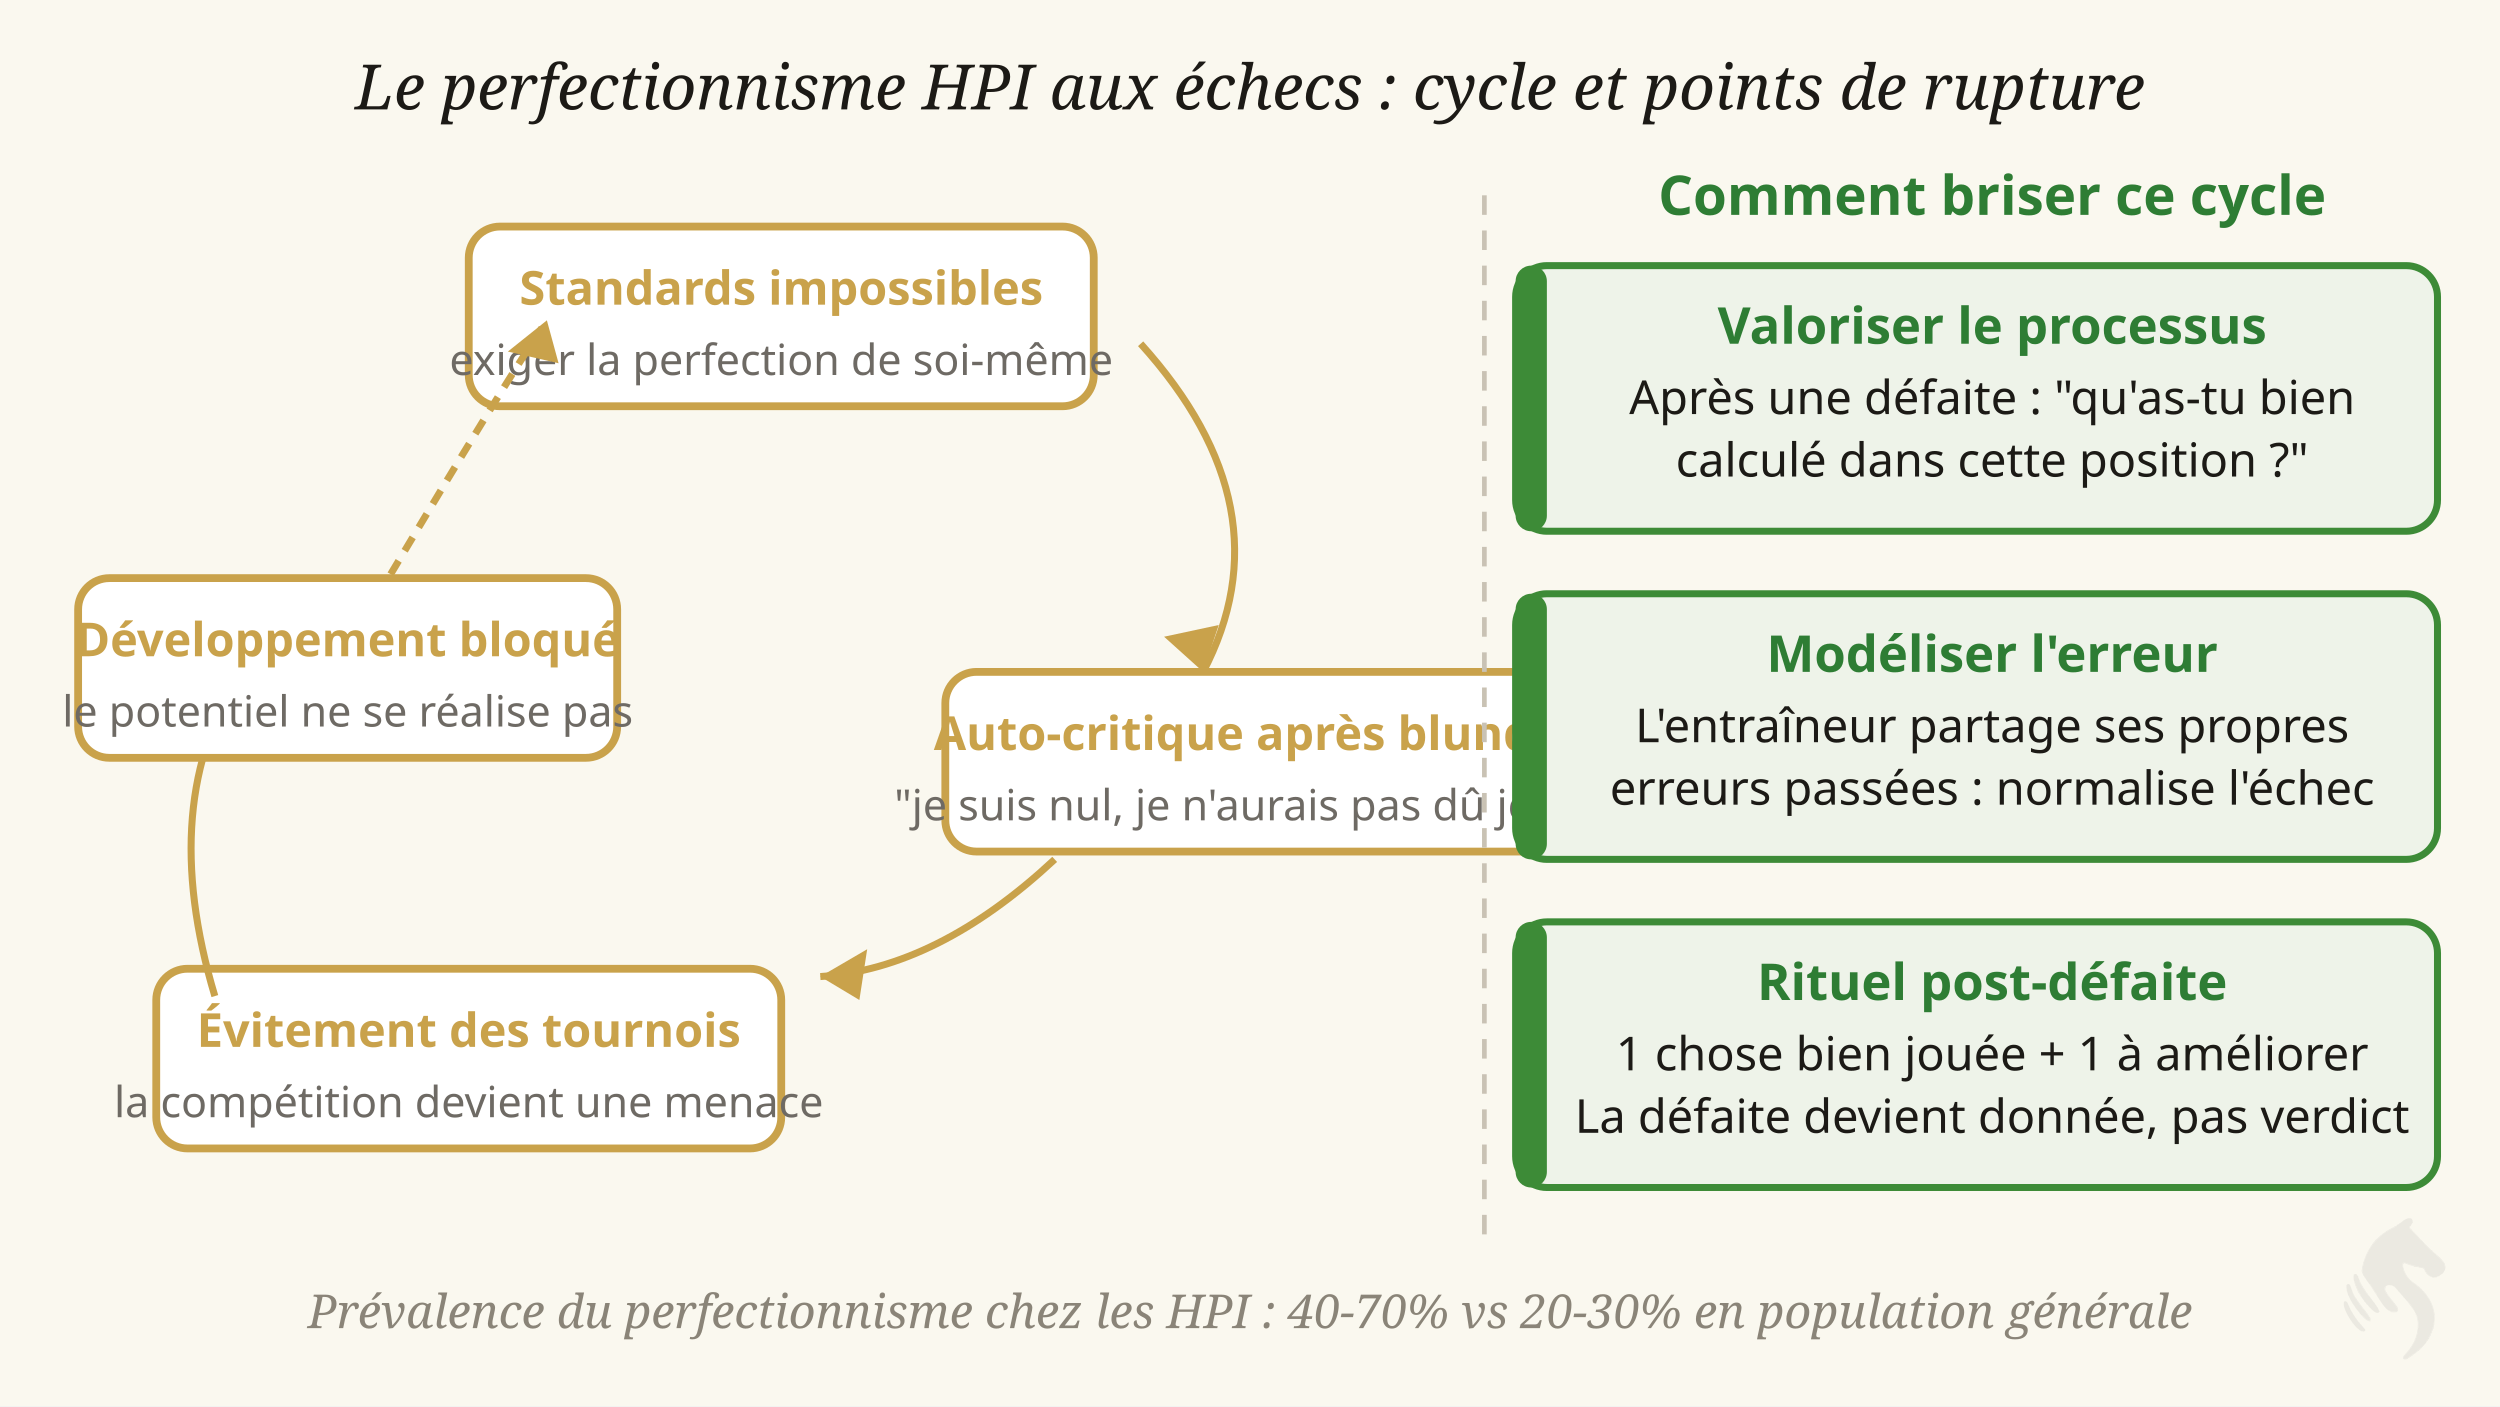
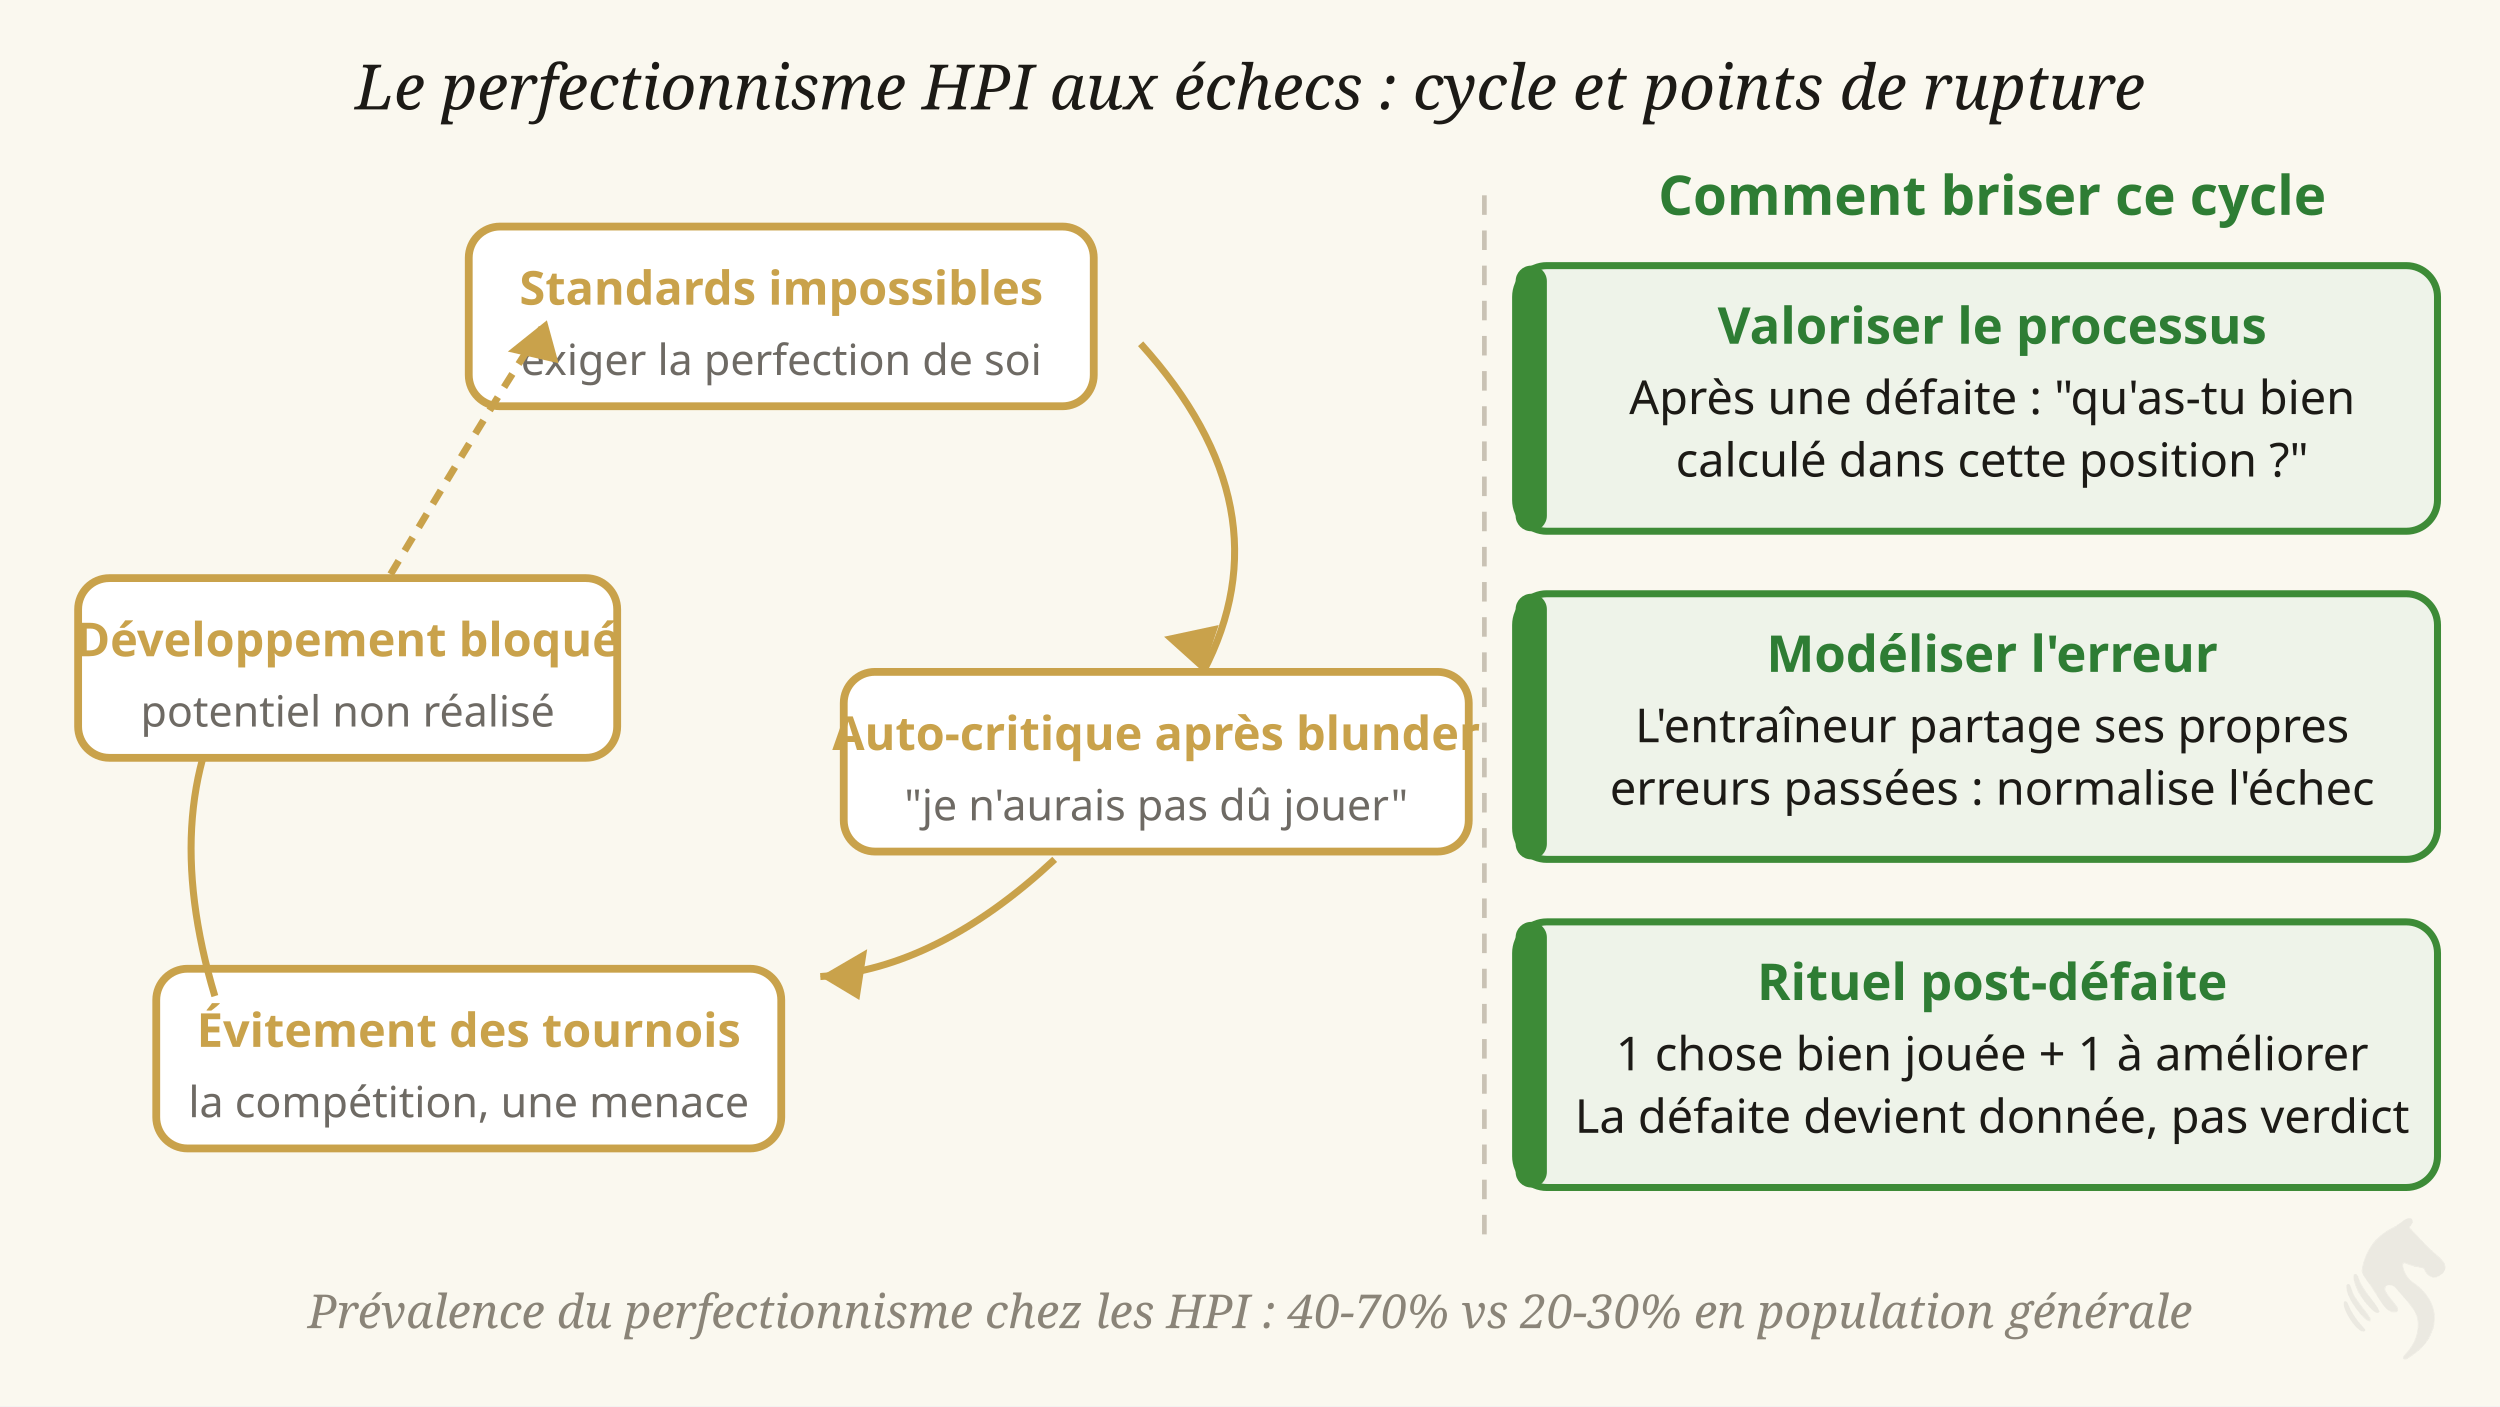
<svg xmlns="http://www.w3.org/2000/svg" width="640" height="360" viewBox="0 0 640 360" role="img" aria-labelledby="hpi4">
  <rect width="640" height="360" fill="#faf8ef" />
  <text x="320" y="28" text-anchor="middle" font-family="Georgia, serif" font-size="16" font-style="italic" fill="#1c1a16">Le perfectionnisme HPI aux échecs : cycle et points de rupture</text>
  <rect x="120" y="58" width="160" height="46" rx="8" fill="#fff" stroke="#c9a24b" stroke-width="2" />
  <text x="200" y="78" text-anchor="middle" font-family="system-ui, sans-serif" font-size="12" font-weight="700" fill="#c9a24b">Standards impossibles</text>
-   <text x="200" y="96" text-anchor="middle" font-family="system-ui, sans-serif" font-size="11" fill="#6e6a64">exiger la perfection de soi-même</text>
+   <text x="200" y="96" text-anchor="middle" font-family="system-ui, sans-serif" font-size="11" fill="#6e6a64">exiger la perfection de soi</text>
  <path d="M 292 88 Q 330 130 308 172" fill="none" stroke="#c9a24b" stroke-width="1.8" />
  <polygon points="308,172 298,163 312,160" fill="#c9a24b" />
-   <rect x="242" y="172" width="160" height="46" rx="8" fill="#fff" stroke="#c9a24b" stroke-width="2" />
-   <text x="322" y="192" text-anchor="middle" font-family="system-ui, sans-serif" font-size="12" font-weight="700" fill="#c9a24b">Auto-critique après blunder</text>
-   <text x="322" y="210" text-anchor="middle" font-family="system-ui, sans-serif" font-size="11" fill="#6e6a64">"je suis nul, je n'aurais pas dû jouer"</text>
+   <rect x="216" y="172" width="160" height="46" rx="8" fill="#fff" stroke="#c9a24b" stroke-width="2" />
+   <text x="296" y="192" text-anchor="middle" font-family="system-ui, sans-serif" font-size="12" font-weight="700" fill="#c9a24b">Auto-critique après blunder</text>
+   <text x="296" y="210" text-anchor="middle" font-family="system-ui, sans-serif" font-size="11" fill="#6e6a64">"je n'aurais pas dû jouer"</text>
  <path d="M 270 220 Q 240 248 210 250" fill="none" stroke="#c9a24b" stroke-width="1.8" />
  <polygon points="210,250 222,243 220,256" fill="#c9a24b" />
  <rect x="40" y="248" width="160" height="46" rx="8" fill="#fff" stroke="#c9a24b" stroke-width="2" />
  <text x="120" y="268" text-anchor="middle" font-family="system-ui, sans-serif" font-size="12" font-weight="700" fill="#c9a24b">Évitement des tournois</text>
-   <text x="120" y="286" text-anchor="middle" font-family="system-ui, sans-serif" font-size="11" fill="#6e6a64">la compétition devient une menace</text>
+   <text x="120" y="286" text-anchor="middle" font-family="system-ui, sans-serif" font-size="11" fill="#6e6a64">la compétition, une menace</text>
  <path d="M 55 255 Q 40 205 62 172" fill="none" stroke="#c9a24b" stroke-width="1.8" />
  <polygon points="62,172 54,183 67,184" fill="#c9a24b" />
  <rect x="20" y="148" width="138" height="46" rx="8" fill="#fff" stroke="#c9a24b" stroke-width="2" />
  <text x="89" y="168" text-anchor="middle" font-family="system-ui, sans-serif" font-size="12" font-weight="700" fill="#c9a24b">Développement bloqué</text>
-   <text x="89" y="186" text-anchor="middle" font-family="system-ui, sans-serif" font-size="11" fill="#6e6a64">le potentiel ne se réalise pas</text>
+   <text x="89" y="186" text-anchor="middle" font-family="system-ui, sans-serif" font-size="11" fill="#6e6a64">potentiel non réalisé</text>
  <path d="M 100 147 Q 128 100 140 82" fill="none" stroke="#c9a24b" stroke-width="1.8" stroke-dasharray="4 3" />
  <polygon points="140,82 130,90 143,93" fill="#c9a24b" />
  <line x1="380" y1="50" x2="380" y2="320" stroke="#c9c2b4" stroke-width="1.2" stroke-dasharray="5 4" />
  <text x="510" y="55" text-anchor="middle" font-family="system-ui, sans-serif" font-size="14" font-weight="700" fill="#2e7d34">Comment briser ce cycle</text>
  <rect x="388" y="68" width="236" height="68" rx="8" fill="#eef3e9" stroke="#3d8b37" stroke-width="1.8" />
  <rect x="388" y="68" width="8" height="68" rx="4" fill="#3d8b37" />
  <text x="510" y="88" text-anchor="middle" font-family="system-ui, sans-serif" font-size="13" font-weight="700" fill="#2e7d34">Valoriser le processus</text>
  <text x="510" y="106" text-anchor="middle" font-family="system-ui, sans-serif" font-size="12" fill="#1c1a16">Après une défaite : "qu'as-tu bien</text>
  <text x="510" y="122" text-anchor="middle" font-family="system-ui, sans-serif" font-size="12" fill="#1c1a16">calculé dans cette position ?"</text>
  <rect x="388" y="152" width="236" height="68" rx="8" fill="#eef3e9" stroke="#3d8b37" stroke-width="1.8" />
  <rect x="388" y="152" width="8" height="68" rx="4" fill="#3d8b37" />
  <text x="510" y="172" text-anchor="middle" font-family="system-ui, sans-serif" font-size="13" font-weight="700" fill="#2e7d34">Modéliser l'erreur</text>
  <text x="510" y="190" text-anchor="middle" font-family="system-ui, sans-serif" font-size="12" fill="#1c1a16">L'entraîneur partage ses propres</text>
  <text x="510" y="206" text-anchor="middle" font-family="system-ui, sans-serif" font-size="12" fill="#1c1a16">erreurs passées : normalise l'échec</text>
  <rect x="388" y="236" width="236" height="68" rx="8" fill="#eef3e9" stroke="#3d8b37" stroke-width="1.8" />
  <rect x="388" y="236" width="8" height="68" rx="4" fill="#3d8b37" />
  <text x="510" y="256" text-anchor="middle" font-family="system-ui, sans-serif" font-size="13" font-weight="700" fill="#2e7d34">Rituel post-défaite</text>
  <text x="510" y="274" text-anchor="middle" font-family="system-ui, sans-serif" font-size="12" fill="#1c1a16">1 chose bien jouée + 1 à améliorer</text>
  <text x="510" y="290" text-anchor="middle" font-family="system-ui, sans-serif" font-size="12" fill="#1c1a16">La défaite devient donnée, pas verdict</text>
  <text x="320" y="340" text-anchor="middle" font-family="Georgia, serif" font-size="12" font-style="italic" fill="#8a8478">Prévalence du perfectionnisme chez les HPI : 40-70% vs 20-30% en population générale</text>
  <g id="wm" opacity="0.07" transform="translate(600.0,311.9) scale(0.0416)" aria-hidden="true">
    <g fill="#1e1e1e" fill-rule="evenodd">
      <path d="M411.5-.5h-16a76 76 0 0 0-24.5 12q-.62-.7-1.5-1l-2 4a4 4 0 0 1-1.5-1 7 7 0 0 1-2.5 3.5 253 253 0 0 0-17 13q-1.42.93-2.5-.5-5.2 7.95-14.5 9a9.4 9.4 0 0 1-4 6q2.3.02 1.5 2A461 461 0 0 1 278.5 73q-13.2 7.95-26 16.5-1.59-1.38 0-3-2.35.35-4 2 .9.98 2 2-92.12 67.08-125.5 177a1316 1316 0 0 0-10 44 51.2 51.2 0 0 0 4.5 31q.1 3.33-2 1l4.5 11q1-2 2 0l5 10 1-1q6 10.95 13 21a651 651 0 0 1 18.5 25 3.4 3.4 0 0 1 1.5-3q21.52 33 43 66 .3 3.4-2.5 1v2a1542 1542 0 0 1 21 32q1 0 1 1a319 319 0 0 0 25 35 160 160 0 0 0 27 25 3.1 3.1 0 0 1 1-3q23.18 14.62 49 5.5 5-2.83 4-8.5-.15-4.6-1.5-9a618 618 0 0 0-55.5-73.5q3-.91 5 1.5a23.5 23.5 0 0 0-7-9q.63 2.4 2 4.5-.17 2.58-1.5.5a364 364 0 0 1-17.5-26.5 50 50 0 0 1-4.5-22.5q.9-4.71 3-9 .63 1.88 2.5 2a7 7 0 0 1 2-3q9.28-8.1 22-8a86 86 0 0 1 23 4.5 11 11 0 0 1 3 4.5q2.58-1.75 5 .5l21.5 23.5q.74 1.95.5 4 3.56 1 6 4a1094 1094 0 0 0 30 34.5l-1 1q3.7 2.7 7.5 5.5a23 23 0 0 1 2 5l5 3a22 22 0 0 0 5.5 8 11.5 11.5 0 0 0 4 4 3.9 3.9 0 0 0-2-3.5q1.7-1.12 3 .5a705 705 0 0 1 42 57.5q-.65 1.46-2 1.5a169 169 0 0 1 10 19 3.8 3.8 0 0 0-.5 4q1 2 2 0 1.4 2.05 2.5 4-.25-2.55.5-5a185 185 0 0 1 11 83q-1 2-2 0a9 9 0 0 0-1.5-4v9a2.3 2.3 0 0 0 1.5-1q.75 10.55-1 21a337 337 0 0 1-18 56l-2.5 3q-1.2-.69-1-2a36 36 0 0 0-4 7 5.2 5.2 0 0 0 3.5-4 4.3 4.3 0 0 1 0 4 350 350 0 0 1-33 52 1108 1108 0 0 1-30 35q-7.17 20.32 13.5 14.5a34 34 0 0 1 6-3 1496 1496 0 0 1 54-37 942 942 0 0 0 29-27q1.25-1.03 2 .5a11 11 0 0 0-3 4q1.35-1.65 2.5 0a29 29 0 0 1 4.5-6 40 40 0 0 0 9-10.5l6-4-1-1a25 25 0 0 1 8.5-7.5q-1.47-2.67 1-5 .22 4.17 2.5 1.5-1.94-3.13 2-4l-1-1q1.48-3.25 4-5.5a8 8 0 0 0-3-1q37.8-53.63 47.5-119 8.4-83.08-38-152a364 364 0 0 0-28-35q-1.03-1.25.5-2 3.58 2.23 2-1l-4-2a5 5 0 0 1-3-.5 484 484 0 0 0-70-58q-.7-.62-1-1.5 1.05-.43 2-1v-3a6 6 0 0 1-5-2q-.66-.1-1 .5 3.72 2.61 0 3-34.57-32.88-46-79.5.2-2.3 2-3v-4q-1.94 5.58-3.5 0-1-9 0-18 2.16-6.4 8.5-8a78 78 0 0 1 22 7.5 403 403 0 0 0 66 18l9 3q-2.45.75-5 .5-1.59 1.6 0 3a16 16 0 0 1 6.5-1 7.3 7.3 0 0 1 2 3q1.38-2.6 3.5-2-1.1-2.32-4-2.5 15.09-2.3 25.5 8.5 5.35 10.23 10 21 12.95 20.94 36.5 28.5-1.88.63-2 2.5a30 30 0 0 0 12.5 3q4.43-.1 8-2 3.2 3.87 5.5-1 1.2.69 1 2a39 39 0 0 0 4.5-2l1 1q.69-1.87-1.5-2.5a12 12 0 0 0 7-3q1.88-1.1 3 .5 2.22-3.62 6-2a8.7 8.7 0 0 1 3-4 41 41 0 0 1 12-6.5l-2-1 5.5-3.5q.62.7 1.5 1 1.82-1.15 0-2.5 1.42-.93 2.5.5a5.8 5.8 0 0 1 .5-4 39 39 0 0 1 6-4.5q-1.55-2.25.5-4.5 3.25-3.5 5-8 1.38-.64 2.5-1-.8-1.05-2-1.5 1.85-5.82 3-11.5v-10h-1q-.85 6-2.5 12-.16-4.46.5-9a63 63 0 0 0-12.5-31 478 478 0 0 0-45.5-44.5q3.06.72 6 2.5-3.15-3.9-7-7.5l1-1q-1.4-1.05-2 .5 1.77 2.4-.5 4a781 781 0 0 1-67.5-65.5l1-.5a29 29 0 0 0 7 6 93 93 0 0 0-14-15 24.5 24.5 0 0 0-9-9.5l1-1a44 44 0 0 0-7-4.5q1.44 2.2 3.5 4 1 1.5 0 3l-72-76q-5.34-7.85 1.5-14.5 1.98-.8 2 1.5a69 69 0 0 1 6-3.5q-1.95-1.94 0-3.5a31 31 0 0 0 6-12q2.05.24 4-.5a79 79 0 0 0-1.5-17.5 94 94 0 0 0-5-10l-1 1a87 87 0 0 0-5.5-3" />
      <path d="M325.5 44.5q-3.85 1.03-7 3.5a4.2 4.2 0 0 1-4.5-.5q-2.75 2.49-3.5 6-6.97 2.94-14 6-6.75 3.75-13.5 8-.62-.7-1.5-1a37.6 37.6 0 0 1-17 10.5 263 263 0 0 0-12 9.5q-1.59 1.62 0 3 12.8-8.55 26-16.5A461 461 0 0 0 327 46.5q.8-1.98-1.5-2m148 86-21-24a209 209 0 0 1-21-21.5l-8.5-8.5q-4.8-3.3-6-9-9.1-4.3-11.5-13a13 13 0 0 0 3-6q-.02-2.3-2-1.5-6.84 6.65-1.5 14.5l72 76q1-1.5 0-3a20 20 0 0 1-3.5-4m89 86a198 198 0 0 0-17.5-15q.4-2.17-.5-4-3.63-1.2-7-3a26 26 0 0 0-6-6 430 430 0 0 1-27-27.5 2.4 2.4 0 0 0-2-.5 29 29 0 0 1-7-6l-1 .5a781 781 0 0 0 67.5 65.5q2.27-1.6.5-4m-314-128a247 247 0 0 0-42 35.5 14.5 14.5 0 0 1-5 4l1 1a9.3 9.3 0 0 1-6 2.5 76 76 0 0 1-16 20q.3.88 1 1.5a9.4 9.4 0 0 0-5.5 6.5q-1-2-2 0-.93 1.42.5 2.5a25 25 0 0 0-6.5 8.5q-1.6 1.05-3.5 1.5 1.21.45 2 1.5a43 43 0 0 0-7 10 352 352 0 0 0-19.5 37 2.9 2.9 0 0 1-2.5 1 3.3 3.3 0 0 0 2 1.5 47 47 0 0 1-3.5 5.5l-12 34q-.98-1.8-1.5 0 1.4 1.9.5 4a33 33 0 0 1-3.5 5.5q.78.84 1 2a212 212 0 0 0-10 49.5 36 36 0 0 0 7 20q2.1 2.33 2-1a51.2 51.2 0 0 1-4.5-31 1316 1316 0 0 1 10-44q33.38-109.92 125.5-177-1.1-1.02-2-2m376 206q-.5-10.25-5-19.5 1.5-4.37-1.5-.5l-6.5-11q-5.55-3.6-7.5-10l-1 1q-3.75-5.75-9.5-9.5l1-1a850 850 0 0 0-9-7q1.14-2.04-1.5-3.5-1.08 1.43-2.5.5-2.84-1.65-2-4a5 5 0 0 0-3-.5 5 5 0 0 0-.5-3l-1 1a7 7 0 0 0-4.5-3 21 21 0 0 0-6-2.5 478 478 0 0 1 45.5 44.5 63 63 0 0 1 12.5 31q-.66 4.54-.5 9 1.65-6 2.5-12m-259 3v-1q-2.22-5.79 1-11.5l-2-2a67 67 0 0 0 1.5-5.5q.93 7.1 3.5 1-2.43-3.37 2-4a4.3 4.3 0 0 1 2.5 3q.45-1.21 1.5-2 2.3.75 4 2a326 326 0 0 1 28 10.5q11.4 3.22 23 6 1.05 1.6 1.5 3.5 1-4 2 0 1.08-1.43 2.5-.5-1.81 1.35 0 2.5 3.25-.47 7-2 1.85.03 3 1 5.83.22 11 2h5q2.55.25 5-.5l-9-3a403 403 0 0 1-66-18 78 78 0 0 0-22-7.5q-6.34 1.6-8.5 8-1 9 0 18 1.56 5.58 3.5 0m109 6a4.7 4.7 0 0 1 4 3q3.6-3.98 6 1l1-2 4 2a65 65 0 0 1 7.5 10q1.1 3.55 2.5 7-1.77 2.95 2 4 13.35 23.91 39 33 .12-1.87 2-2.5-23.55-7.56-36.5-28.5a305 305 0 0 0-10-21q-10.41-10.8-25.5-8.5 2.9.18 4 2.5m-410 86a9 9 0 0 0 1.5-4 310 310 0 0 0 37.5 86q-1.1 1.02-2 2a40 40 0 0 0 8.5 12 139 139 0 0 0 15 21q2.31 2.97 1.5 6 5.9 1.14 7.5 7 5.7 2.47 5 8 3.8 1.06 6.5 4 20.24 25.5 46 45.5a39 39 0 0 0 20 5 46 46 0 0 1 9-7.5 818 818 0 0 1-10-21.5q1.43-1.08.5-2.5a27 27 0 0 1-3.5-2 185 185 0 0 0-16-23.5q1.43-1.08.5-2.5a13.3 13.3 0 0 1-5.5-5 617 617 0 0 0-22.5-29v-4l-1 1a13 13 0 0 1-4.5-6 11.5 11.5 0 0 1-4-4q-.03 2.3-2 1.5A471 471 0 0 1 97 390.5q-1.8-3.04-.5-6 1.02.54 2 1a9 9 0 0 0-2-4.5q3.83-2.28-1-2.5a597 597 0 0 1-7-18.5l2-1a3.3 3.3 0 0 1-2-3.5 3.1 3.1 0 0 1-3-1q-7.35-19.46-24-8 1.03 2.34-.5 5a97 97 0 0 0 3.5 38" />
      <path d="M365.5 301.5q-1.8.7-2 3 11.43 46.62 46 79.5 3.72-.39 0-3 .34-.6 1-.5-2.4-2.22-5-4.5l2-2q-2.45-.75-5-.5a8.4 8.4 0 0 0-.5-4q-1.72 1.44-3-1a28 28 0 0 1-3.5-6q-.5 2-1 0a143 143 0 0 1-18-31q-6.22-11.64-9-27a7 7 0 0 0-2-3m-211 174a45 45 0 0 1-9.5-15q-1 2-2 0a41 41 0 0 0-6-9l-1-5-1 1a989 989 0 0 1-17.5-25.5q.7-.62 1-1.5a7.7 7.7 0 0 1-5-6 163 163 0 0 1-15-29q-.98-.46-2-1-1.3 2.96.5 6a471 471 0 0 0 55.5 86.5q1.97.8 2-1.5m-90-86q-2.05 2.77 1.5 4 3.6 16.25 9.5 30.5-2.48 3.62 2 3.5 3.65 9.3 8 18.5l-1 1a11.4 11.4 0 0 1 6 8q-.7.62-1 1.5a10.5 10.5 0 0 1 3.5 5l1-1a62 62 0 0 0 7.5 13q.9-.98 2-2a310 310 0 0 1-37.5-86 9 9 0 0 1-1.5 4m48 210a3.9 3.9 0 0 0-2-3.5q1.7-1.12 3 .5a127 127 0 0 0 39 32q11.3 4.6 8.5-7a147 147 0 0 0-17-32 1467 1467 0 0 0-40-51 554 554 0 0 1-48.5-75l1-1q.84 5.22 6 5a51.6 51.6 0 0 1-11.5-27l-1 2a159 159 0 0 0-11-31 14.3 14.3 0 0 0-10.5-8q-3.2.01-6 1.5-2.85 3.45-6 6.5-.87 16.85 3 33.5a3.6 3.6 0 0 1-2 2q1.38.56 2.5 1.5 3.15 9.81 6.5 19.5-1.21.45-2 1.5a29 29 0 0 0 5.5 7A256 256 0 0 0 55.5 525l-2 1a6.4 6.4 0 0 0 4 1.5 332 332 0 0 0 38.5 53l3.5 5.5-1 1q1.9 1.67 3.5.5a36 36 0 0 0 10.5 12m303-214q-.95.57-2 1 .3.88 1 1.5a484 484 0 0 1 70 58q1.42.72 3 .5a43 43 0 0 0-10-12.5l1-1q-2.66 1.47-5-1a36 36 0 0 0-10-10q1.81-1.35 0-2.5a8 8 0 0 1-3.5 0q-4.57-5.7-10-8a13 13 0 0 0-6.5-5.5 11.5 11.5 0 0 1-3.5-4.5q-.62.7-1.5 1a17.7 17.7 0 0 0-8-5.5q-2.84-1.65-2-4-7.47-2.25-13-7.5m-254 24a526 526 0 0 1 23.5 37 55 55 0 0 1 9 15l1-1a65 65 0 0 0 8.5 13q2.8 2.4 2.5-1-21.48-33-43-66a3.4 3.4 0 0 0-1.5 3m111 63q.16-.93 1-1.5a7 7 0 0 1-3.5-2.5 17.5 17.5 0 0 0-5.5-8q3.7-4.18-2.5-5a41 41 0 0 1-7.5-18.5l2-3a7.2 7.2 0 0 1-2-4.5 3.1 3.1 0 0 0 3-1 37 37 0 0 0-1-7q-1.87-.12-2.5-2a36 36 0 0 0-3 9 50 50 0 0 0 4.5 22.5 364 364 0 0 0 17.5 26.5q1.33 2.08 1.5-.5-1.37-2.1-2-4.5m-272 45v19q2.55 12.15 7 24 15.37 37.49 37 68a54 54 0 0 0 9 12.5q-1.58 2.58 2 3l-1 1 5.5 4.5a82 82 0 0 0 9 12q6.5 6.26 12.5 13 9.5 6.75 17.5 15l1-1q4.56 3.52 9 7l1-2a89 89 0 0 0 13.5 3.5q13.85-4.6 6.5-17.5-1.73 1.44-3-1a307 307 0 0 1-13.5-16 16 16 0 0 0-6-5.5q1.43-1.08.5-2.5a27.2 27.2 0 0 1-12.5-15 3.1 3.1 0 0 1-3-1q-7.5-10.25-15.5-20-.93-1.42.5-2.5a16 16 0 0 1-6-5.5 880 880 0 0 1-19-29.5q.7-.62 1-1.5a8 8 0 0 1-4-4 94 94 0 0 1-12.5-26l-1 1q-3.8-4.62-1.5-10a3.1 3.1 0 0 1-3-1 198 198 0 0 1-7-15.5l1-1a55 55 0 0 1-9-11q-2.85-1.46-6-2l3-1a22 22 0 0 0-9 2 11.4 11.4 0 0 0-4 6.5m277 51a48 48 0 0 0 12 5q-.57 3.66 2 2a5.3 5.3 0 0 1 3.5 3l1-2a45 45 0 0 0 26 0q.45 1.21 1.5 2 1.27-3.4 4-2 1.81-1.15 0-2.5l3-1.5a21 21 0 0 0 3.5-4q1.4-8.23-1.5-16 .3-.88 1-1.5-5.22-1.95-4-7a193 193 0 0 1-18-23.5 16 16 0 0 0-3.5-3q-4.05-7.43-9-12a284 284 0 0 0-14-17q-.75-1.58.5-3a19 19 0 0 1-6-4 4.35 4.35 0 0 0-5-1.5 618 618 0 0 1 55.5 73.5q1.35 4.4 1.5 9 1 5.67-4 8.5-25.82 9.12-49-5.5a3.1 3.1 0 0 0-1 3m115-56a264 264 0 0 1 16 22q-1.7 3.04 1.5 1a494 494 0 0 1 16.5 23l7 10q1.35-.04 2-1.5a705 705 0 0 0-42-57.5q-1.3-1.62-3-.5a3.9 3.9 0 0 1 2 3.5" />
      <path d="M112.5 599.5q7 9.5 16 17 2 0 2 2 6.9 3.77 11 8.5l13 5.5a5.7 5.7 0 0 0 6 0q2.07 3.94 4 0-3.37-1.23-.5-3 .22-6.86.5-13.5l-3-3.5 3-2.5q-4.58-.9-7.5-4.5a79 79 0 0 0-10.5-16.5q2.67 1.47 5-1a12 12 0 0 1-8.5-3.5 92 92 0 0 0-17.5-23.5l2-1-6.5-4.5a2294 2294 0 0 1-34.5-47q-1 0-1-1-5.27-4.75-4-11.5-2.25-3.25-3.5.5A227 227 0 0 1 61.5 469q.84-.57 1-1.5-5.16.22-6-5l-1 1a554 554 0 0 0 48.5 75 1467 1467 0 0 1 40 51q10.5 14.98 17 32 2.8 11.6-8.5 7a127 127 0 0 1-39-32q-1.3-1.62-3-.5a3.9 3.9 0 0 1 2 3.5m335-4a3349 3349 0 0 1 7.5 35q2.3 19.53.5 39a9 9 0 0 1 1.5 4q1 2 2 0a185 185 0 0 0-11-83q-.75 2.45-.5 5m44-147q1.58 3.23-2 1-1.53.75-.5 2a364 364 0 0 1 28 35q46.4 68.92 38 152-9.7 65.37-47.5 119 1.46.15 3 1a12 12 0 0 0 3.5-6q1.58 1.52 3.5.5-1.16-8.12 7-11-1.6-1.75 1-2.5-.12-8.5 6-14-.81-.1-1-1a3.1 3.1 0 0 1 3-1 5.4 5.4 0 0 1 3-5.5q-1.2-.45-2-1.5a67 67 0 0 0 4.5-10l1 2a9 9 0 0 1 2.5-5l-1-2a6.3 6.3 0 0 1 4-.5 6.5 6.5 0 0 0-3-3 225 225 0 0 1 11-24.5q-.53-1.8-1.5 0-.3-4.51 1-9l1 1a67 67 0 0 0 1.5-13q7.4-.7 1-5a232 232 0 0 0 2-53l.5-5q.57.84 1.5 1a8 8 0 0 0-2.5-5q-6.56-49.08-31.5-89 2.03-1.77-.5-3l-1 1a696 696 0 0 1-17.5-26q-2.18-1.53-1-3.5-3.93-.91-5-4.5-1.26-.5-1-2a69 69 0 0 0-6.5-5q-.69-1.87 1.5-2.5a14 14 0 0 0-4-2.5m-36 230a273 273 0 0 1-13.5 57q-1.4.82-2.5 2 2.69 6.4-4 8.5l2 1a30 30 0 0 0-3 8.5q-.2 1.31 1 2l2.5-3a337 337 0 0 0 18-56 89 89 0 0 0 1-21q-.57.84-1.5 1m-25 84a185 185 0 0 1-24 38l-2.5 6a25 25 0 0 0-6.5 7q-13.95 16.7-28.5 33-1.16 4.05-3.5 7.5-1.35 4.25-1 8a16 16 0 0 1 6 5.5h14a20 20 0 0 1 10-3.5q1.71-1.12 0-2.5a81 81 0 0 0 18.5-12q.62.7 1.5 1a71 71 0 0 1 2-4q1-2 2 0 1.7-4.54 4.5-1a38 38 0 0 1 4.5-6.5 189 189 0 0 0 30.5-23.5q4.55 3.9 4-3a4.6 4.6 0 0 1 4.5-2v-3a5 5 0 0 0 3-.5 41 41 0 0 1 3-5.5 11 11 0 0 1 3-4q-.75-1.53-2-.5a942 942 0 0 1-29 27 1496 1496 0 0 0-54 37 34 34 0 0 0-6 3q-20.67 5.82-13.5-14.5a1108 1108 0 0 0 30-35 350 350 0 0 0 33-52 4.3 4.3 0 0 0 0-4 5.2 5.2 0 0 1-3.5 4" />
    </g>
  </g>
</svg>
